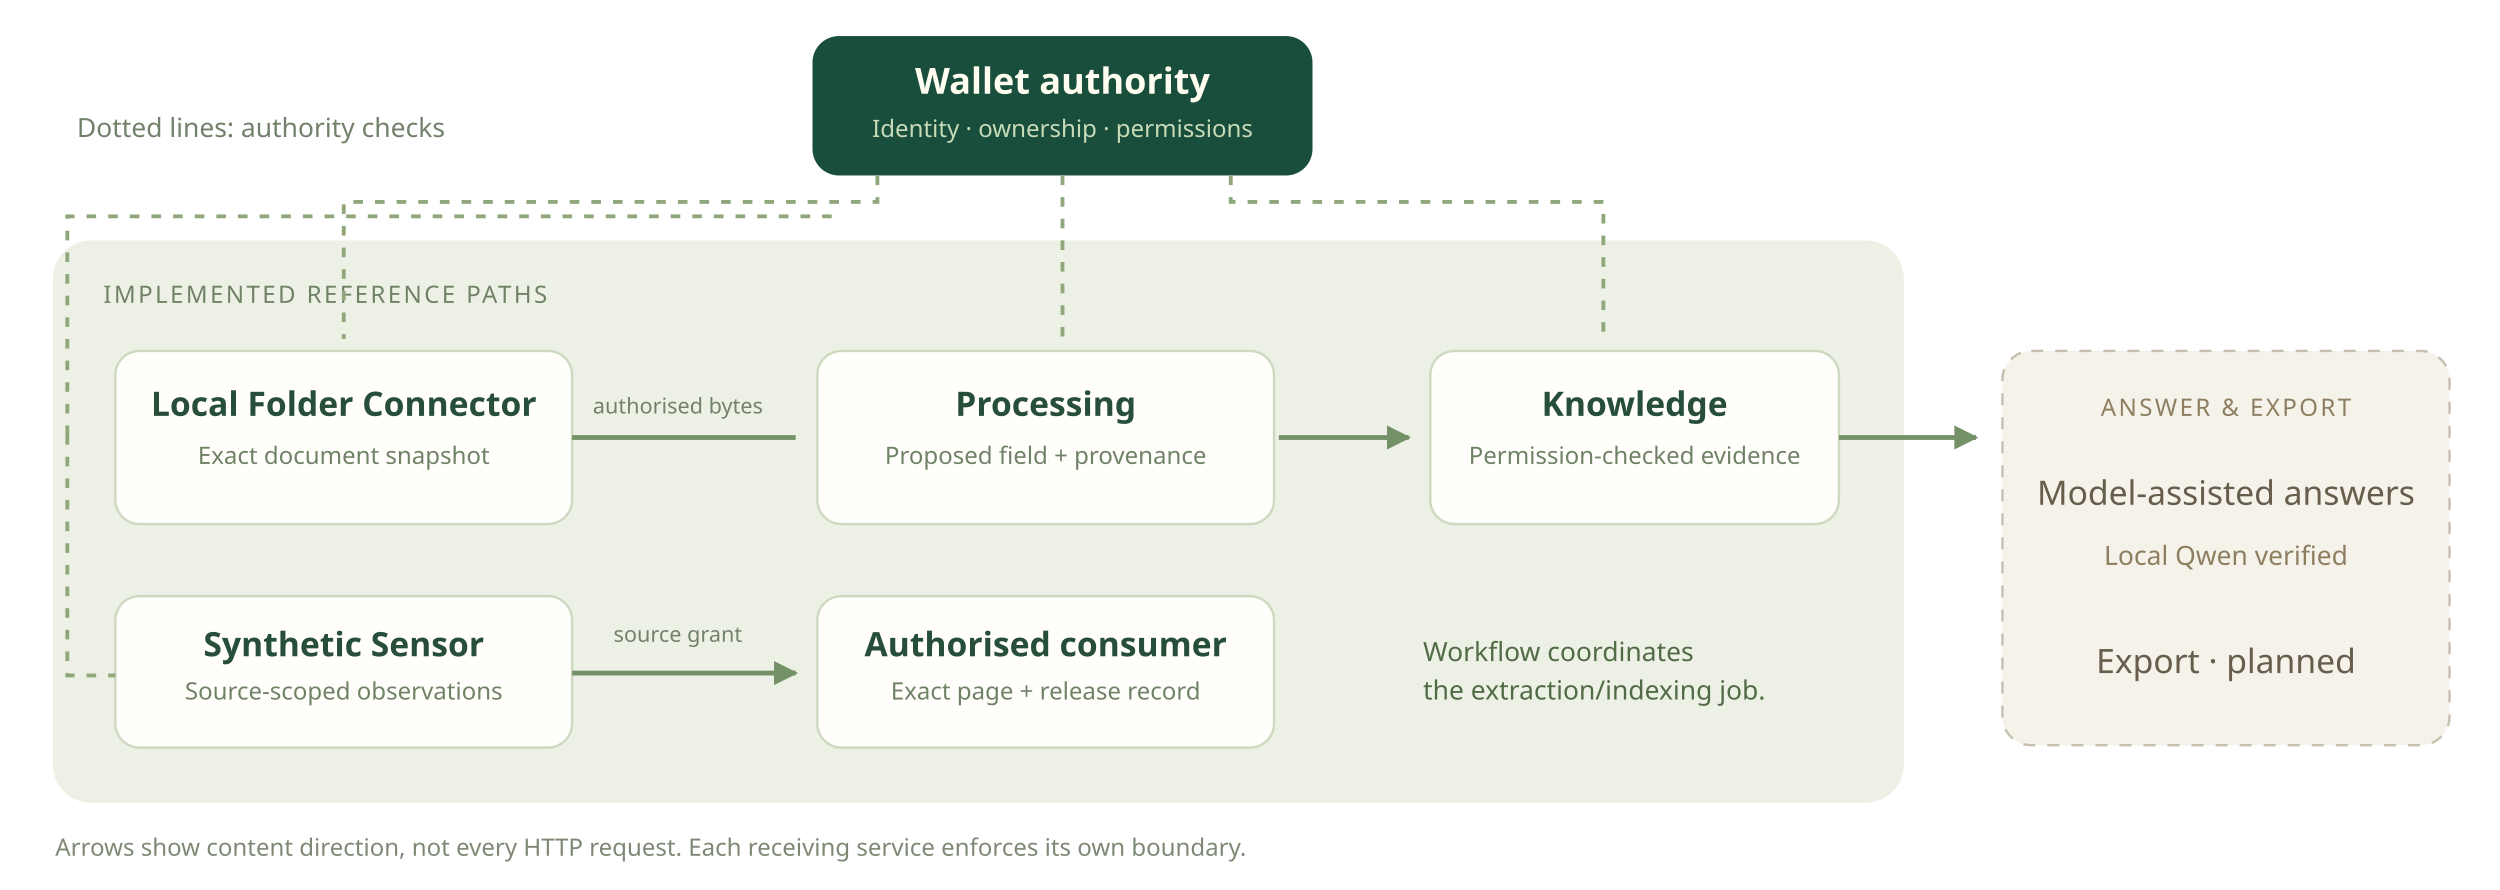
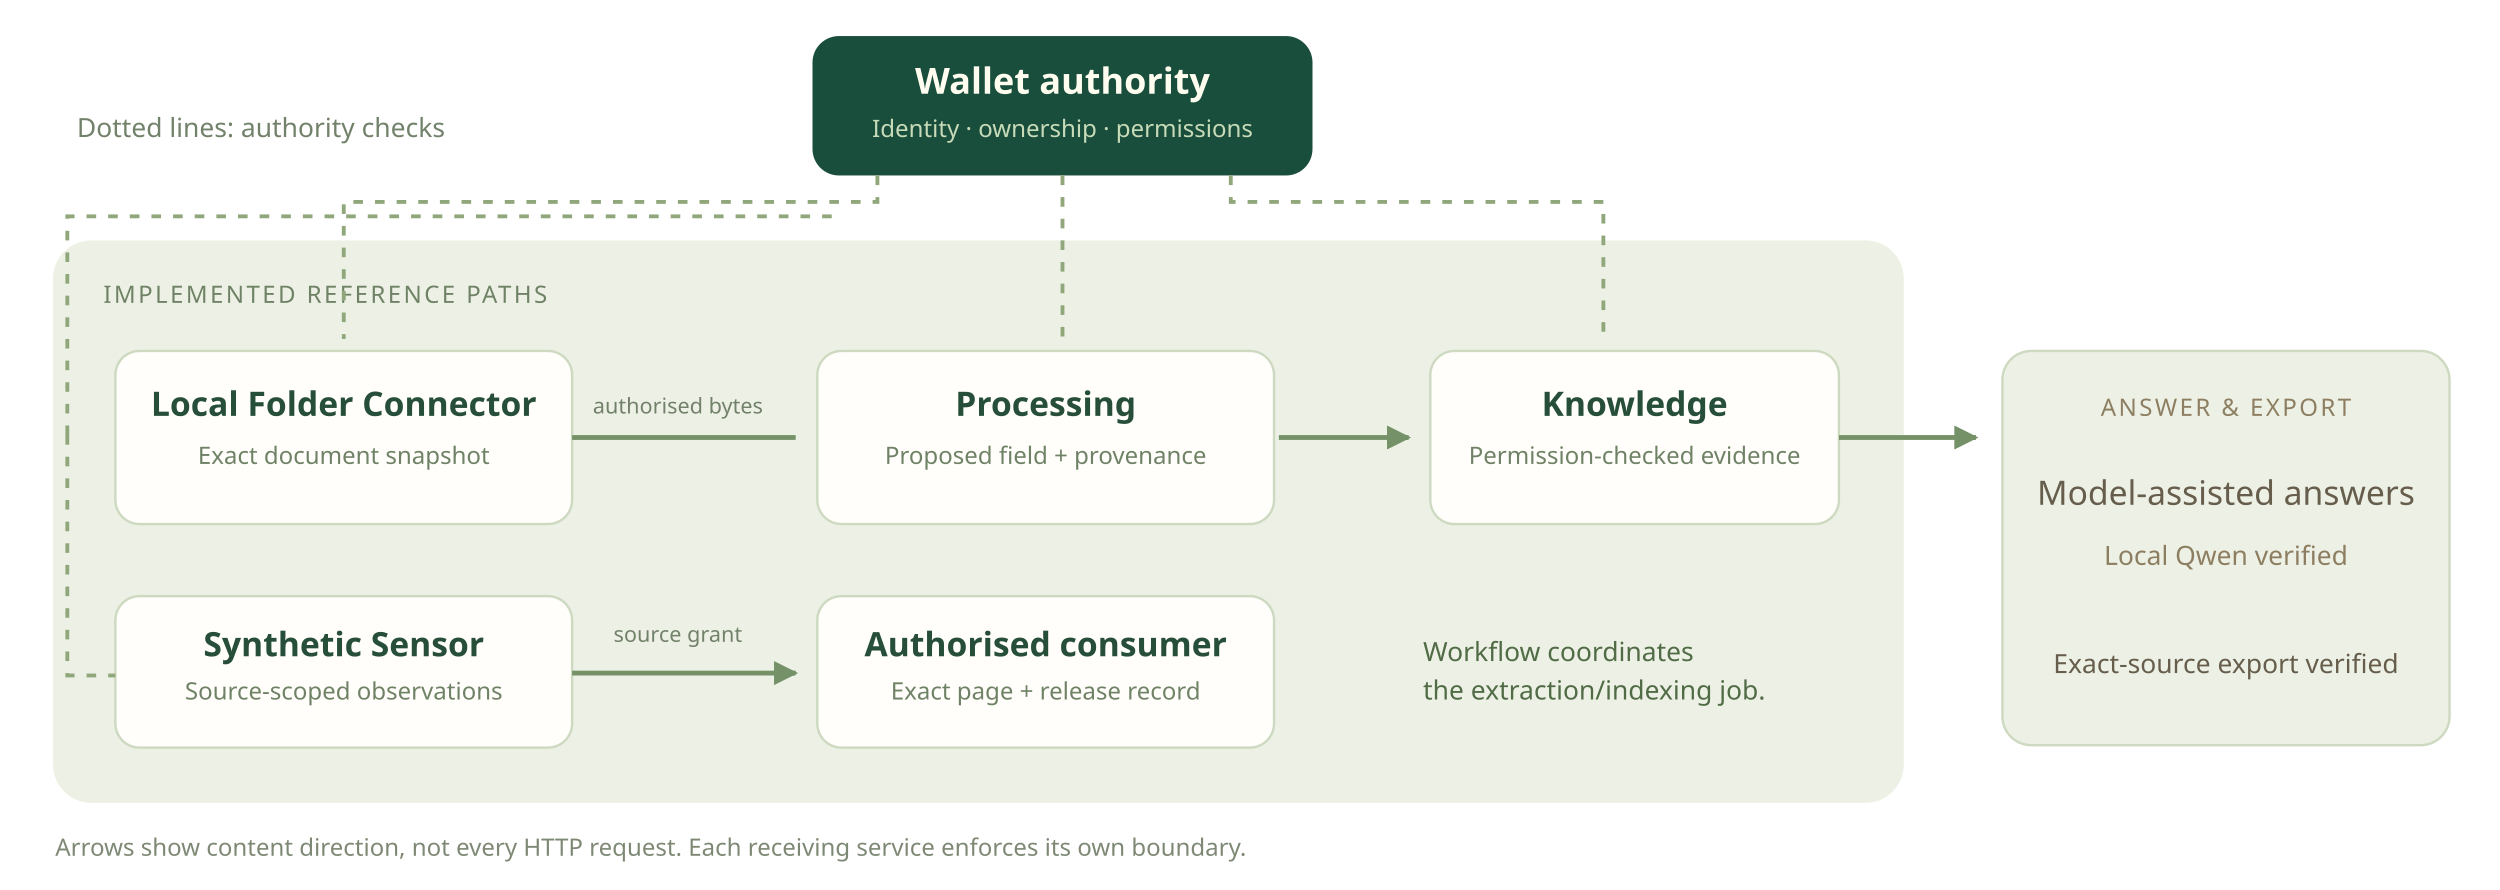
<svg xmlns="http://www.w3.org/2000/svg" viewBox="0 0 1040 370" role="img" aria-labelledby="title desc">
  <defs>
    <marker id="arrow" viewBox="0 0 10 10" refX="9" refY="5" markerWidth="5" markerHeight="5" orient="auto-start-reverse">
      <path d="m0 0 10 5L0 10Z" fill="#759167" />
    </marker>
  </defs>
  <rect x="22" y="100" width="770" height="234" rx="16" fill="#edf1e5" />
  <text x="43" y="126" font-family="sans-serif" font-size="10" fill="#6f8266" letter-spacing="1">IMPLEMENTED REFERENCE PATHS</text>
  <rect x="338" y="15" width="208" height="58" rx="11" fill="#194d3c" />
  <text x="442" y="39" font-family="sans-serif" font-size="15" font-weight="600" fill="#fffdf0" text-anchor="middle">Wallet authority</text>
  <text x="442" y="57" font-family="sans-serif" font-size="10" fill="#c7dbb8" text-anchor="middle">Identity · ownership · permissions</text>
  <path d="M365 73v11H143v57M442 73v68m70-68v11h155v57" fill="none" stroke="#90a77b" stroke-width="1.6" stroke-dasharray="4 5" />
  <text x="32" y="57" font-family="sans-serif" font-size="11" fill="#72816a">Dotted lines: authority checks</text>
  <g font-family="sans-serif">
    <rect x="48" y="146" width="190" height="72" rx="10" fill="#fffefa" stroke="#cdd9c0" />
    <text x="143" y="173" font-size="14" fill="#264e38" text-anchor="middle" font-weight="600">Local Folder Connector</text>
    <text x="143" y="193" font-size="10" fill="#6f8266" text-anchor="middle">Exact document snapshot</text>
    <rect x="340" y="146" width="190" height="72" rx="10" fill="#fffefa" stroke="#cdd9c0" />
    <text x="435" y="173" font-size="14" fill="#264e38" text-anchor="middle" font-weight="600">Processing</text>
    <text x="435" y="193" font-size="10" fill="#6f8266" text-anchor="middle">Proposed field + provenance</text>
    <rect x="595" y="146" width="170" height="72" rx="10" fill="#fffefa" stroke="#cdd9c0" />
    <text x="680" y="173" font-size="14" fill="#264e38" text-anchor="middle" font-weight="600">Knowledge</text>
    <text x="680" y="193" font-size="10" fill="#6f8266" text-anchor="middle">Permission-checked evidence</text>
    <path d="M238 182h93m201 0h54" fill="none" stroke="#759167" stroke-width="2" marker-end="url(#arrow)" />
    <text x="282" y="172" font-size="9" fill="#72816a" text-anchor="middle">authorised bytes</text>
    <rect x="48" y="248" width="190" height="63" rx="10" fill="#fffefa" stroke="#cdd9c0" />
    <text x="143" y="273" font-size="14" fill="#264e38" text-anchor="middle" font-weight="600">Synthetic Sensor</text>
    <text x="143" y="291" font-size="10" fill="#6f8266" text-anchor="middle">Source-scoped observations</text>
    <rect x="340" y="248" width="190" height="63" rx="10" fill="#fffefa" stroke="#cdd9c0" />
    <text x="435" y="273" font-size="14" fill="#264e38" text-anchor="middle" font-weight="600">Authorised consumer</text>
    <text x="435" y="291" font-size="10" fill="#6f8266" text-anchor="middle">Exact page + release record</text>
    <path d="M238 280h93" stroke="#759167" stroke-width="2" marker-end="url(#arrow)" />
    <text x="282" y="267" font-size="9" fill="#72816a" text-anchor="middle">source grant</text>
    <path d="M28 181v-91h320M28 181v100h20" fill="none" stroke="#90a77b" stroke-width="1.6" stroke-dasharray="4 5" />
    <text x="592" y="275" font-size="11" fill="#506b45">Workflow coordinates</text>
    <text x="592" y="291" font-size="11" fill="#506b45">the extraction/indexing job.</text>
-     <rect x="833" y="146" width="186" height="164" rx="12" fill="#f5f2e9" stroke="#c7c0ae" stroke-dasharray="5 5" />
+     <rect x="833" y="146" width="186" height="164" rx="12" fill="#edf1e5" stroke="#cdd9c0" />
    <text x="926" y="173" font-size="10" letter-spacing="1" fill="#8d7e61" text-anchor="middle">ANSWER &amp; EXPORT</text>
    <text x="926" y="210" font-size="14" fill="#665d4c" text-anchor="middle">Model-assisted answers</text>
    <text x="926" y="235" font-size="11" fill="#8d7e61" text-anchor="middle">Local Qwen verified</text>
-     <text x="926" y="280" font-size="14" fill="#665d4c" text-anchor="middle">Export · planned</text>
+     <text x="926" y="280" font-size="11" fill="#665d4c" text-anchor="middle">Exact-source export verified</text>
    <path d="M765 182h57" stroke="#759167" stroke-width="2" marker-end="url(#arrow)" />
    <text x="23" y="356" font-size="10" fill="#7e8975">Arrows show content direction, not every HTTP request. Each receiving service enforces its own boundary.</text>
  </g>
</svg>
